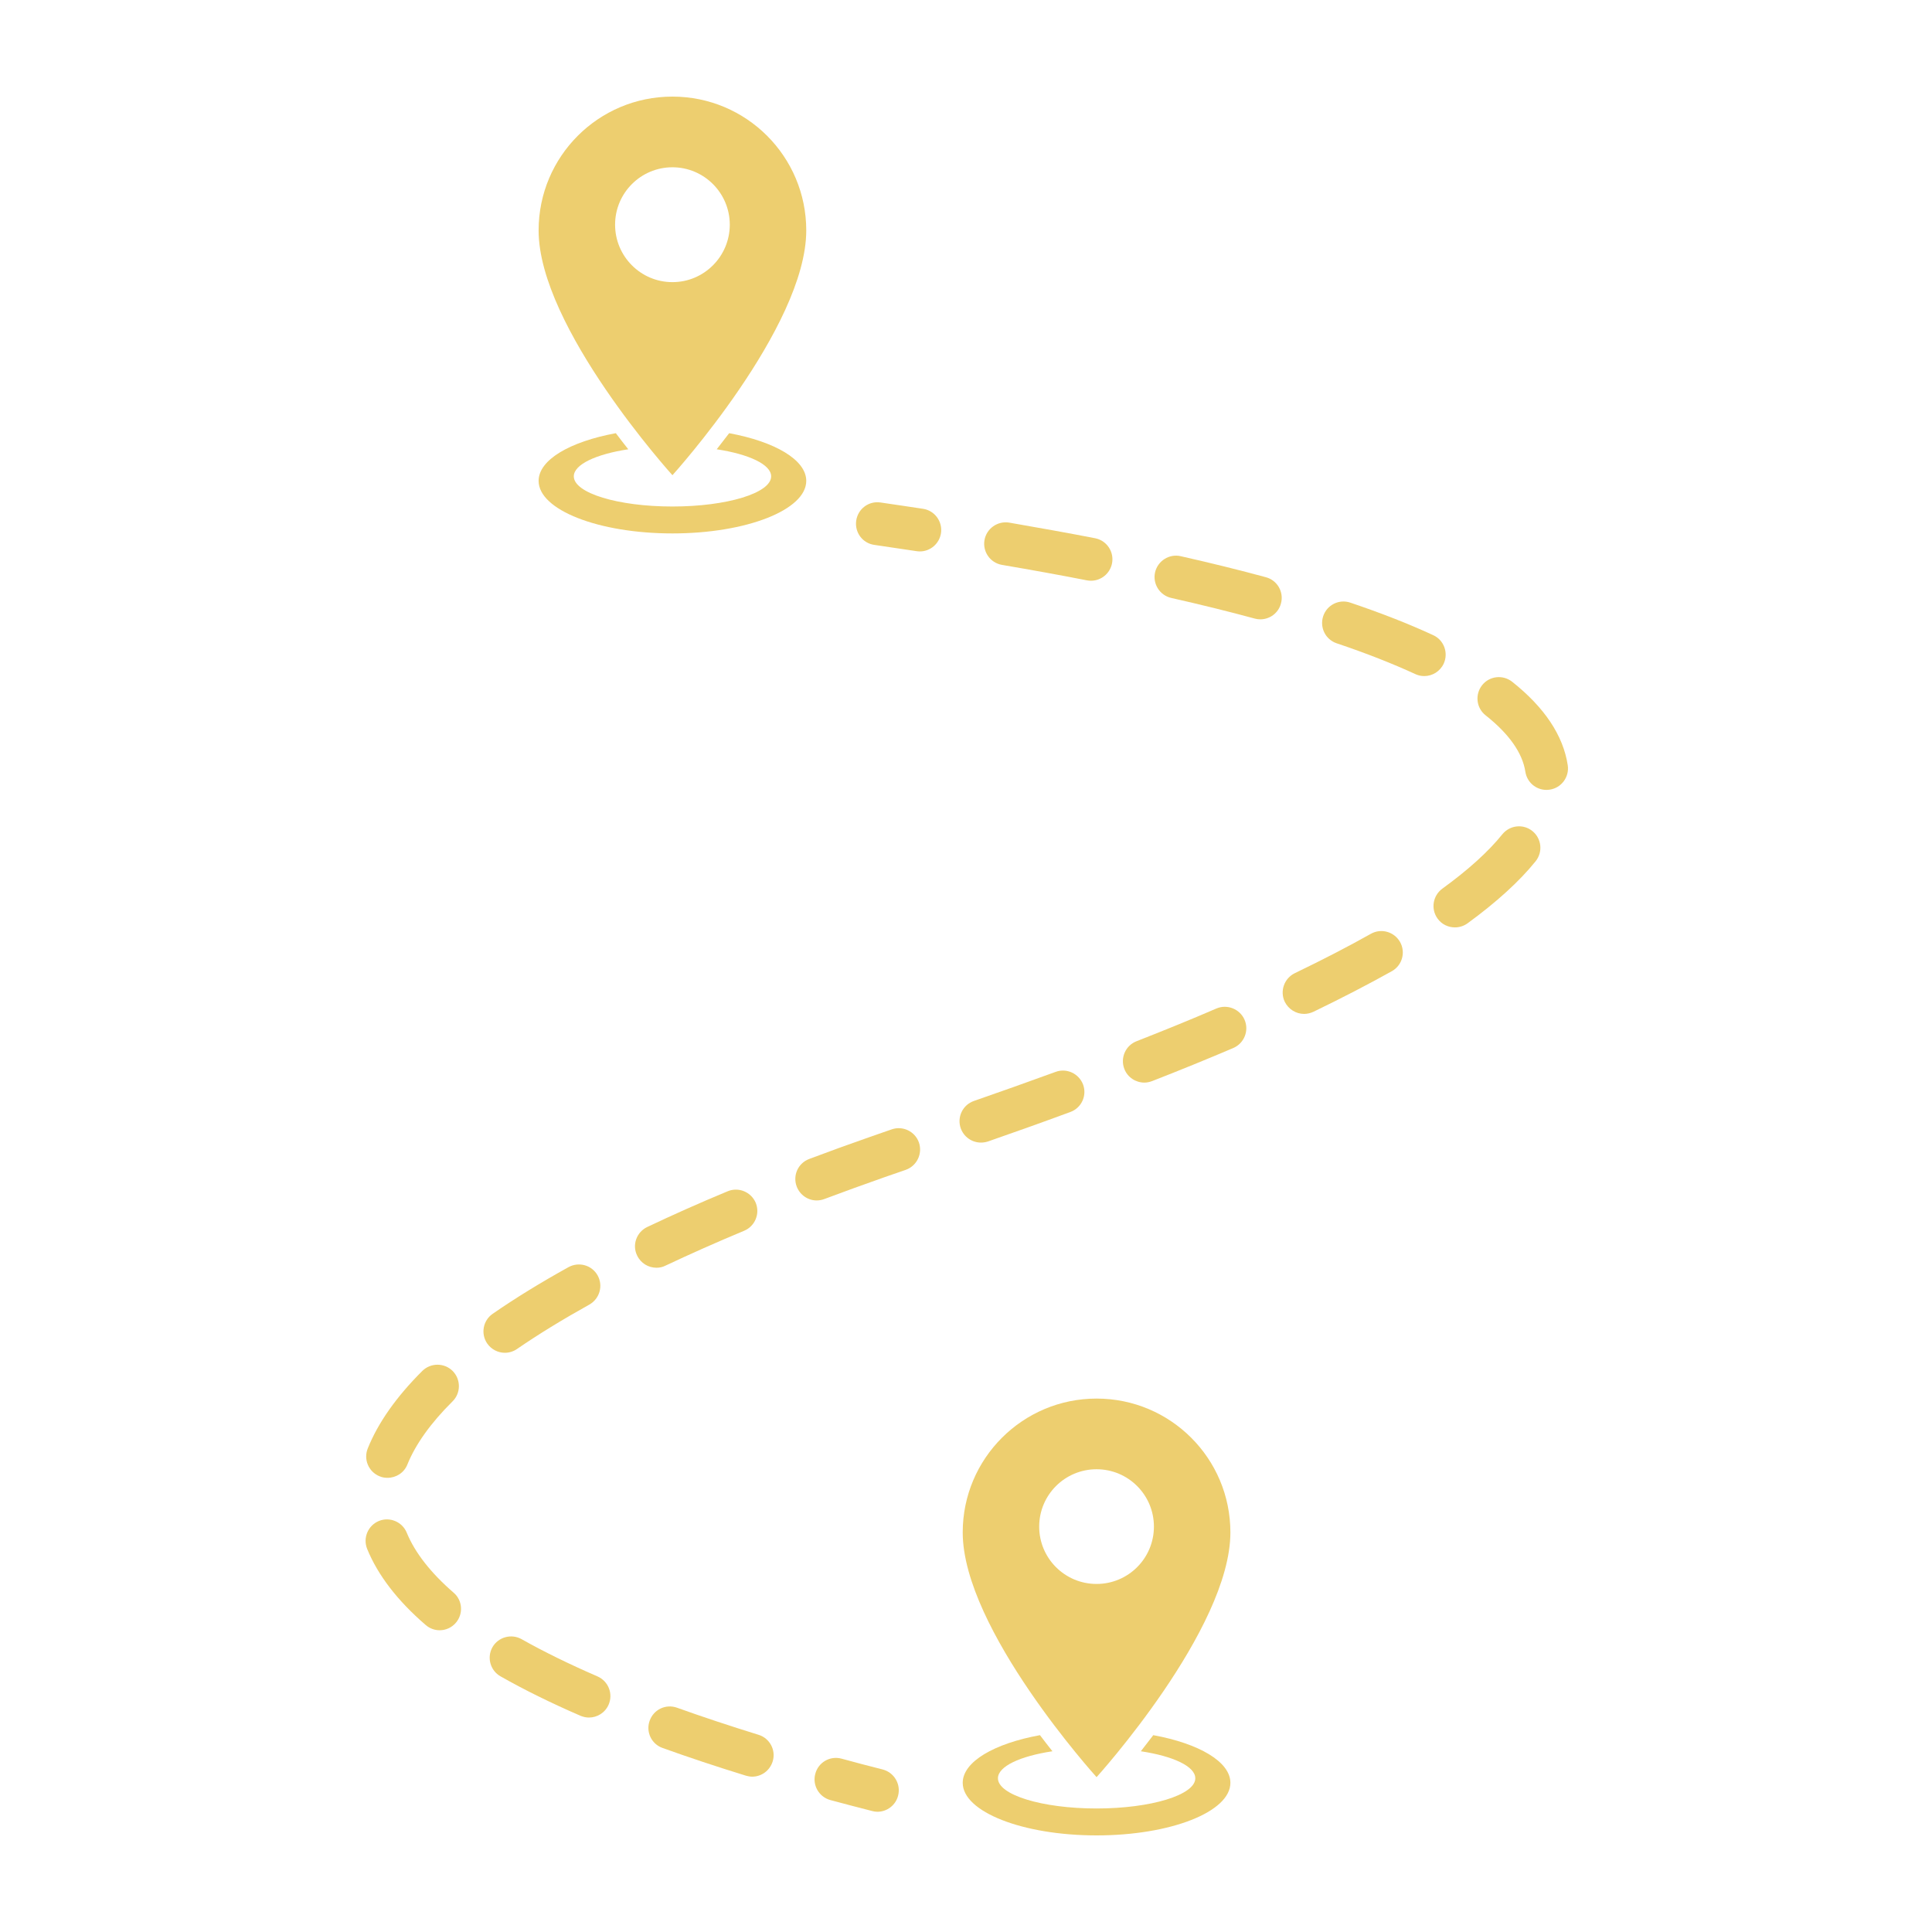
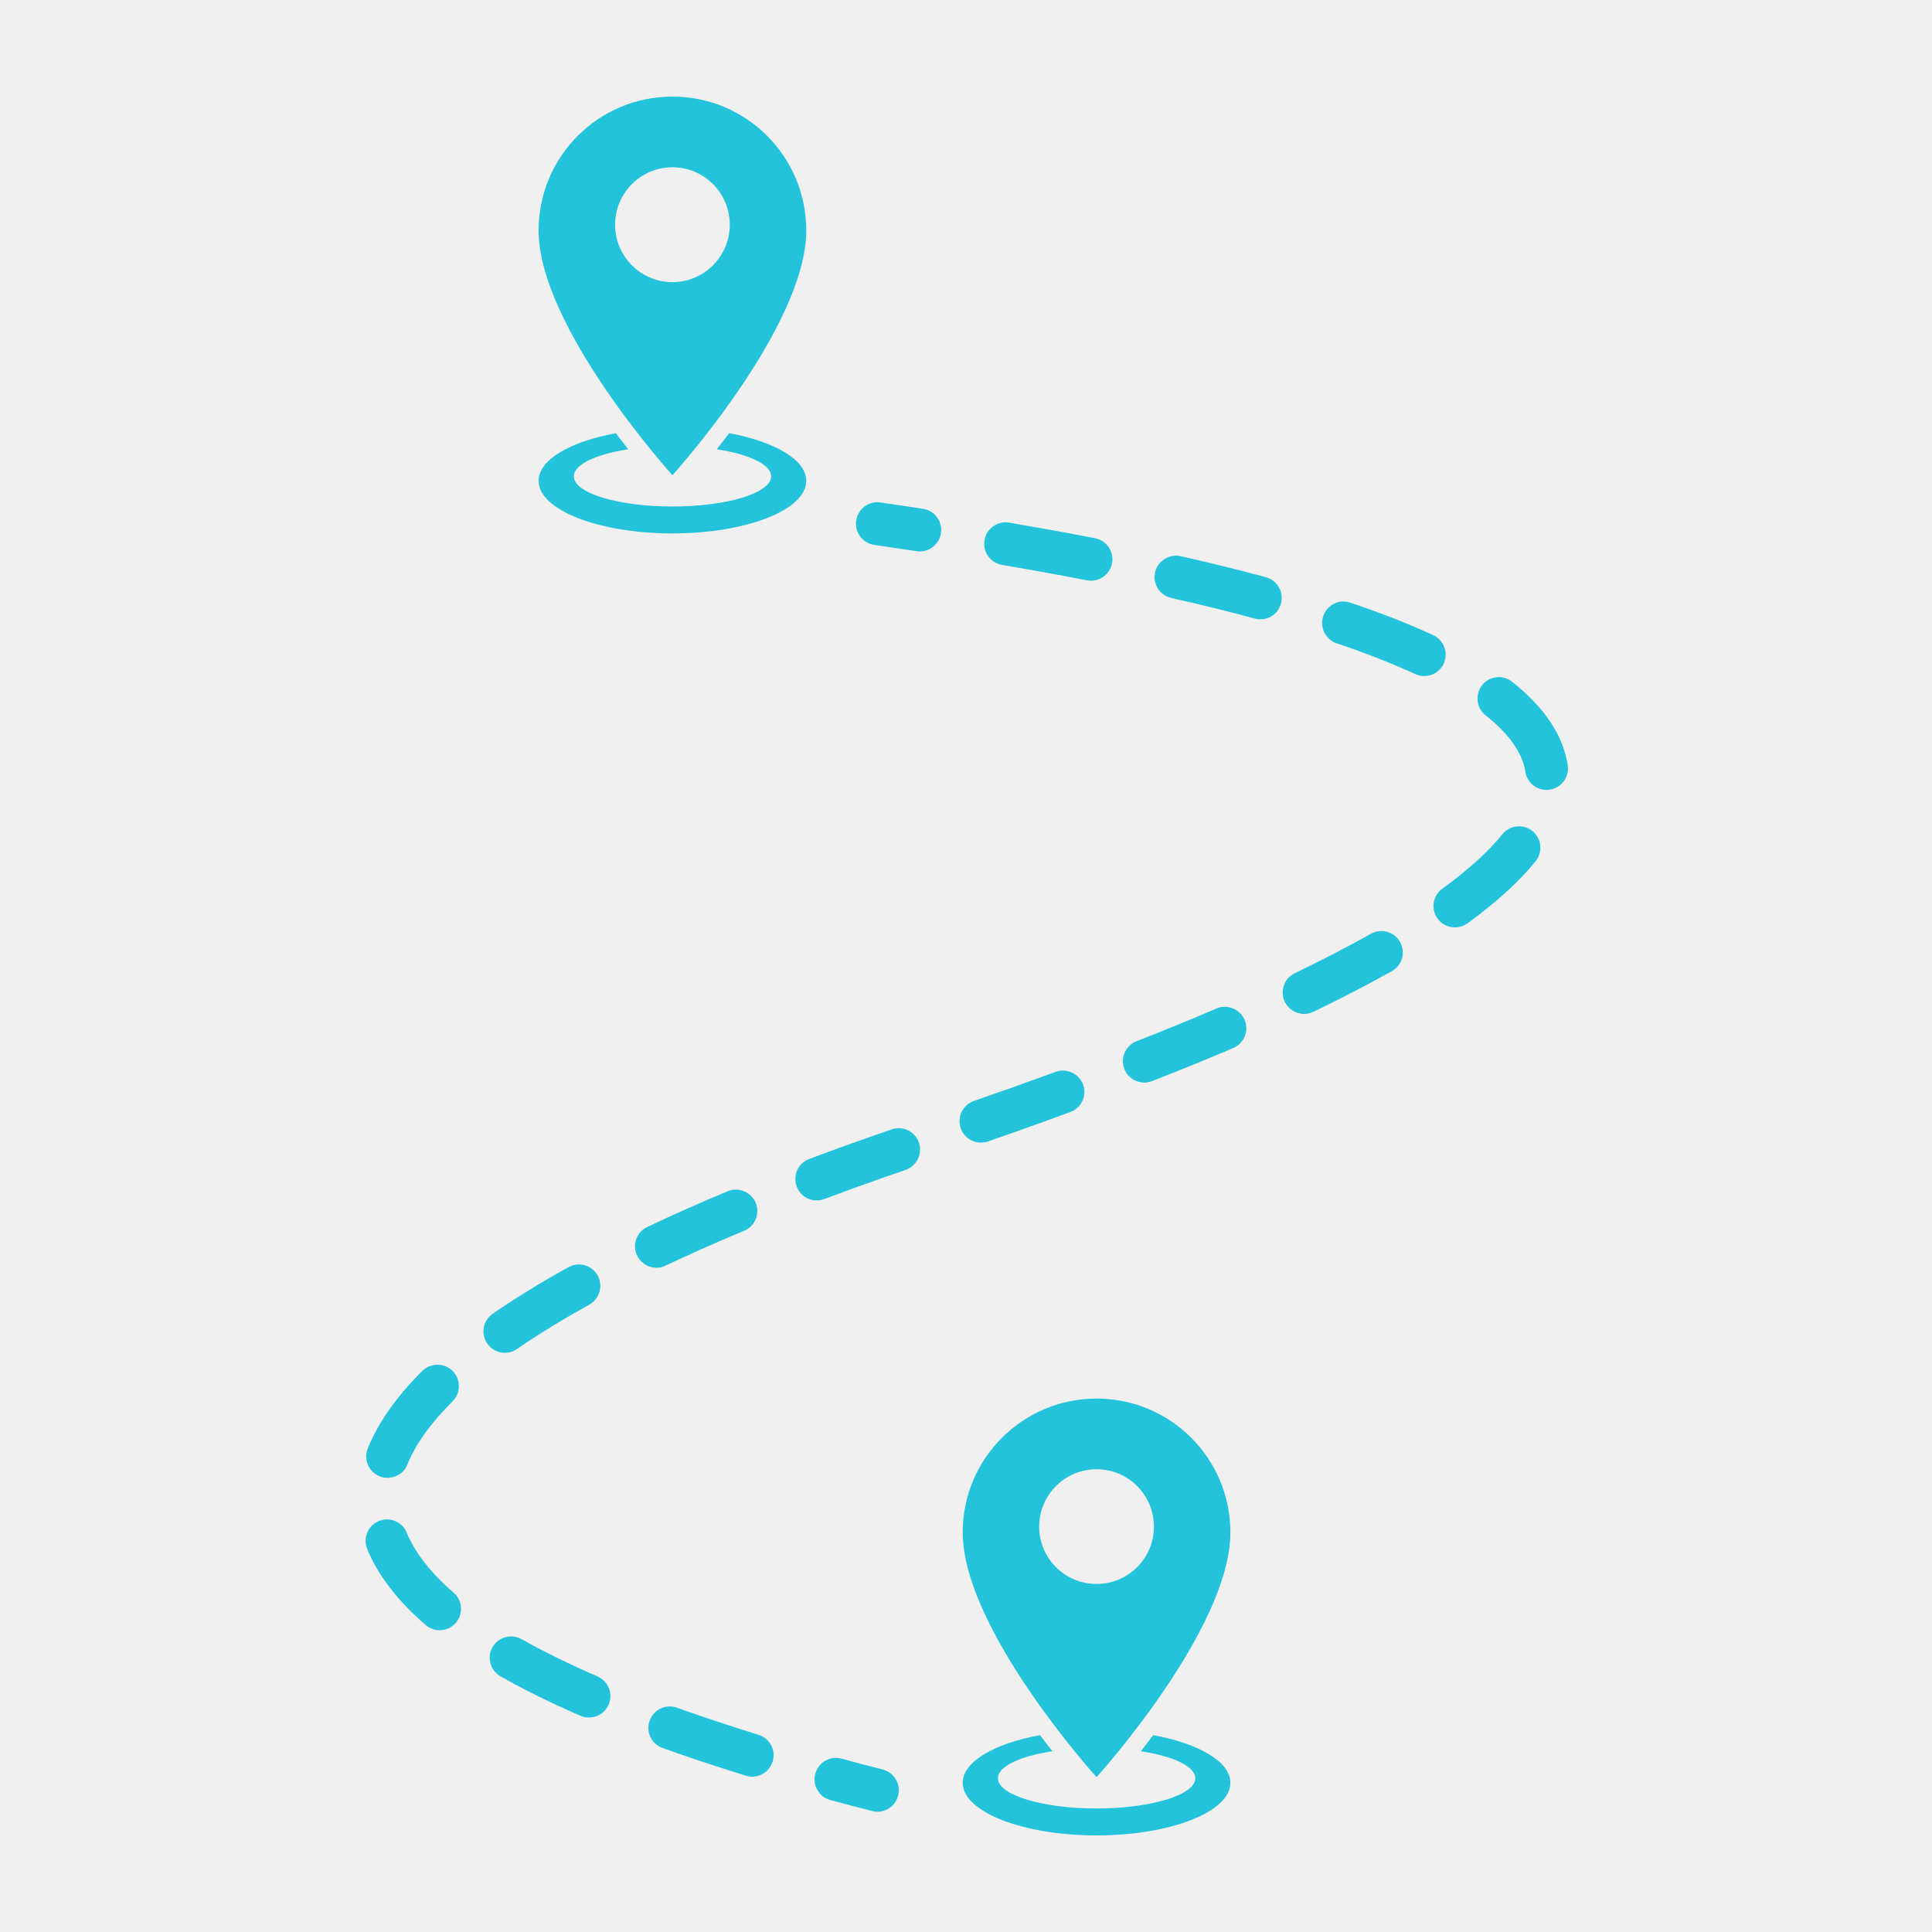
<svg xmlns="http://www.w3.org/2000/svg" width="80" zoomAndPan="magnify" viewBox="0 0 60 60" height="80" preserveAspectRatio="xMidYMid meet" version="1.0">
  <defs>
-     <clipPath id="fa7eef21fa">
+     <clipPath id="7797be914e">
      <path d="M 11.234 47 L 15 47 L 15 51 L 11.234 51 Z M 11.234 47 " clip-rule="nonzero" />
    </clipPath>
-     <clipPath id="3773e86c57">
+     <clipPath id="c5869ca191">
      <path d="M 11.234 42 L 15 42 L 15 46 L 11.234 46 Z M 11.234 42 " clip-rule="nonzero" />
    </clipPath>
-     <clipPath id="546485f6eb">
+     <clipPath id="a3be17bd35">
      <path d="M 45 21 L 48.734 21 L 48.734 25 L 45 25 Z M 45 21 " clip-rule="nonzero" />
    </clipPath>
  </defs>
-   <rect x="-6" width="72" fill="#ffffff" y="-6" height="72" fill-opacity="1" />
-   <rect x="-6" width="72" fill="#ffffff" y="-6" height="72" fill-opacity="1" />
-   <path fill="#edce6f" d="M 20.883 16.566 C 23.18 16.566 25.039 15.836 25.039 14.934 C 25.039 14.277 24.059 13.715 22.645 13.453 C 22.508 13.629 22.379 13.797 22.258 13.953 C 23.258 14.105 23.949 14.426 23.949 14.793 C 23.949 15.312 22.574 15.73 20.883 15.73 C 19.191 15.73 17.82 15.312 17.82 14.793 C 17.82 14.426 18.508 14.105 19.512 13.953 C 19.387 13.797 19.258 13.629 19.125 13.453 C 17.707 13.715 16.727 14.277 16.727 14.934 C 16.727 15.836 18.586 16.566 20.883 16.566 " fill-opacity="1" fill-rule="nonzero" />
-   <path fill="#edce6f" d="M 19.102 6.977 C 19.102 5.996 19.898 5.195 20.883 5.195 C 21.867 5.195 22.664 5.996 22.664 6.977 C 22.664 7.961 21.867 8.762 20.883 8.762 C 19.898 8.762 19.102 7.961 19.102 6.977 Z M 25.039 7.156 C 25.039 4.859 23.18 3 20.883 3 C 18.586 3 16.727 4.859 16.727 7.156 C 16.727 10.168 20.883 14.758 20.883 14.758 C 20.883 14.758 25.039 10.168 25.039 7.156 " fill-opacity="1" fill-rule="nonzero" />
-   <path fill="#edce6f" d="M 35.816 53.887 C 35.68 54.062 35.551 54.23 35.43 54.387 C 36.434 54.539 37.121 54.855 37.121 55.227 C 37.121 55.742 35.746 56.164 34.055 56.164 C 32.363 56.164 30.992 55.742 30.992 55.227 C 30.992 54.855 31.68 54.539 32.684 54.387 C 32.559 54.23 32.43 54.062 32.297 53.887 C 30.879 54.145 29.898 54.711 29.898 55.367 C 29.898 56.27 31.762 57 34.055 57 C 36.352 57 38.211 56.27 38.211 55.367 C 38.211 54.711 37.23 54.145 35.816 53.887 " fill-opacity="1" fill-rule="nonzero" />
-   <path fill="#edce6f" d="M 34.055 49.191 C 33.07 49.191 32.273 48.395 32.273 47.41 C 32.273 46.426 33.07 45.629 34.055 45.629 C 35.039 45.629 35.836 46.426 35.836 47.41 C 35.836 48.395 35.039 49.191 34.055 49.191 Z M 34.055 43.434 C 31.762 43.434 29.898 45.293 29.898 47.59 C 29.898 50.602 34.055 55.191 34.055 55.191 C 34.055 55.191 38.211 50.602 38.211 47.59 C 38.211 45.293 36.352 43.434 34.055 43.434 " fill-opacity="1" fill-rule="nonzero" />
-   <path fill="#edce6f" d="M 28.664 15.801 C 28.23 15.734 27.793 15.672 27.344 15.605 C 26.977 15.551 26.641 15.805 26.59 16.172 C 26.539 16.535 26.789 16.871 27.152 16.922 C 27.598 16.988 28.035 17.051 28.465 17.117 C 28.5 17.121 28.531 17.125 28.566 17.125 C 28.891 17.125 29.172 16.887 29.223 16.559 C 29.277 16.195 29.027 15.855 28.664 15.801 " fill-opacity="1" fill-rule="nonzero" />
-   <g clip-path="url(#fa7eef21fa)">
-     <path fill="#edce6f" d="M 12.633 47.602 C 12.496 47.262 12.105 47.098 11.77 47.234 C 11.426 47.375 11.266 47.762 11.402 48.102 C 11.734 48.918 12.344 49.711 13.219 50.465 C 13.344 50.574 13.5 50.629 13.652 50.629 C 13.84 50.629 14.023 50.551 14.156 50.398 C 14.395 50.121 14.367 49.699 14.086 49.461 C 13.375 48.844 12.887 48.219 12.633 47.602 " fill-opacity="1" fill-rule="nonzero" />
+   <path fill="#23c3dc" d="M 20.883 16.566 C 23.18 16.566 25.039 15.836 25.039 14.934 C 25.039 14.277 24.059 13.715 22.645 13.453 C 22.508 13.629 22.379 13.797 22.258 13.953 C 23.258 14.105 23.949 14.426 23.949 14.793 C 23.949 15.312 22.574 15.73 20.883 15.73 C 19.191 15.73 17.82 15.312 17.82 14.793 C 17.82 14.426 18.508 14.105 19.512 13.953 C 19.387 13.797 19.258 13.629 19.125 13.453 C 17.707 13.715 16.727 14.277 16.727 14.934 C 16.727 15.836 18.586 16.566 20.883 16.566 " fill-opacity="1" fill-rule="nonzero" />
+   <path fill="#23c3dc" d="M 19.102 6.977 C 19.102 5.996 19.898 5.195 20.883 5.195 C 21.867 5.195 22.664 5.996 22.664 6.977 C 22.664 7.961 21.867 8.762 20.883 8.762 C 19.898 8.762 19.102 7.961 19.102 6.977 Z M 25.039 7.156 C 25.039 4.859 23.18 3 20.883 3 C 18.586 3 16.727 4.859 16.727 7.156 C 16.727 10.168 20.883 14.758 20.883 14.758 C 20.883 14.758 25.039 10.168 25.039 7.156 " fill-opacity="1" fill-rule="nonzero" />
+   <path fill="#23c3dc" d="M 35.816 53.887 C 35.68 54.062 35.551 54.23 35.43 54.387 C 36.434 54.539 37.121 54.855 37.121 55.227 C 37.121 55.742 35.746 56.164 34.055 56.164 C 32.363 56.164 30.992 55.742 30.992 55.227 C 30.992 54.855 31.68 54.539 32.684 54.387 C 32.559 54.23 32.43 54.062 32.297 53.887 C 30.879 54.145 29.898 54.711 29.898 55.367 C 29.898 56.27 31.762 57 34.055 57 C 36.352 57 38.211 56.27 38.211 55.367 C 38.211 54.711 37.23 54.145 35.816 53.887 " fill-opacity="1" fill-rule="nonzero" />
+   <path fill="#23c3dc" d="M 34.055 49.191 C 33.07 49.191 32.273 48.395 32.273 47.41 C 32.273 46.426 33.07 45.629 34.055 45.629 C 35.039 45.629 35.836 46.426 35.836 47.41 C 35.836 48.395 35.039 49.191 34.055 49.191 Z M 34.055 43.434 C 31.762 43.434 29.898 45.293 29.898 47.59 C 29.898 50.602 34.055 55.191 34.055 55.191 C 34.055 55.191 38.211 50.602 38.211 47.59 C 38.211 45.293 36.352 43.434 34.055 43.434 " fill-opacity="1" fill-rule="nonzero" />
+   <path fill="#23c3dc" d="M 28.664 15.801 C 28.23 15.734 27.793 15.672 27.344 15.605 C 26.977 15.551 26.641 15.805 26.59 16.172 C 26.539 16.535 26.789 16.871 27.152 16.922 C 27.598 16.988 28.035 17.051 28.465 17.117 C 28.5 17.121 28.531 17.125 28.566 17.125 C 28.891 17.125 29.172 16.887 29.223 16.559 C 29.277 16.195 29.027 15.855 28.664 15.801 " fill-opacity="1" fill-rule="nonzero" />
+   <g clip-path="url(#7797be914e)">
+     <path fill="#23c3dc" d="M 12.633 47.602 C 12.496 47.262 12.105 47.098 11.77 47.234 C 11.426 47.375 11.266 47.762 11.402 48.102 C 11.734 48.918 12.344 49.711 13.219 50.465 C 13.344 50.574 13.5 50.629 13.652 50.629 C 13.84 50.629 14.023 50.551 14.156 50.398 C 14.395 50.121 14.367 49.699 14.086 49.461 C 13.375 48.844 12.887 48.219 12.633 47.602 " fill-opacity="1" fill-rule="nonzero" />
  </g>
-   <path fill="#edce6f" d="M 20.668 39.305 C 21.434 38.945 22.254 38.578 23.109 38.223 C 23.449 38.082 23.609 37.691 23.469 37.352 C 23.324 37.016 22.938 36.855 22.598 36.996 C 21.723 37.359 20.883 37.734 20.102 38.105 C 19.77 38.262 19.625 38.66 19.785 38.988 C 19.898 39.23 20.137 39.371 20.387 39.371 C 20.48 39.371 20.578 39.352 20.668 39.305 " fill-opacity="1" fill-rule="nonzero" />
-   <path fill="#edce6f" d="M 15.68 42.012 C 15.809 42.012 15.941 41.973 16.055 41.895 C 16.715 41.441 17.473 40.977 18.301 40.516 C 18.621 40.336 18.738 39.934 18.562 39.613 C 18.383 39.289 17.98 39.176 17.656 39.352 C 16.789 39.832 15.996 40.32 15.301 40.801 C 15 41.008 14.922 41.422 15.133 41.727 C 15.262 41.91 15.469 42.012 15.68 42.012 " fill-opacity="1" fill-rule="nonzero" />
-   <path fill="#edce6f" d="M 18.555 52.062 C 17.684 51.684 16.891 51.297 16.199 50.906 C 15.879 50.727 15.473 50.84 15.293 51.156 C 15.113 51.477 15.227 51.883 15.547 52.062 C 16.277 52.477 17.109 52.887 18.027 53.285 C 18.113 53.32 18.203 53.34 18.289 53.34 C 18.547 53.34 18.793 53.191 18.902 52.938 C 19.047 52.602 18.895 52.211 18.555 52.062 " fill-opacity="1" fill-rule="nonzero" />
-   <path fill="#edce6f" d="M 31.117 17.543 C 32.031 17.699 32.918 17.859 33.754 18.023 C 33.797 18.031 33.84 18.035 33.883 18.035 C 34.195 18.035 34.473 17.812 34.535 17.496 C 34.605 17.137 34.371 16.785 34.008 16.715 C 33.164 16.551 32.266 16.391 31.34 16.23 C 30.98 16.172 30.637 16.414 30.574 16.773 C 30.512 17.137 30.754 17.48 31.117 17.543 " fill-opacity="1" fill-rule="nonzero" />
-   <g clip-path="url(#3773e86c57)">
-     <path fill="#edce6f" d="M 11.789 45.848 C 11.871 45.883 11.953 45.895 12.035 45.895 C 12.301 45.895 12.551 45.738 12.652 45.48 C 12.906 44.852 13.379 44.191 14.055 43.52 C 14.316 43.262 14.316 42.84 14.059 42.578 C 13.801 42.32 13.379 42.316 13.117 42.574 C 12.312 43.375 11.742 44.184 11.422 44.98 C 11.281 45.324 11.449 45.711 11.789 45.848 " fill-opacity="1" fill-rule="nonzero" />
+   <path fill="#23c3dc" d="M 20.668 39.305 C 21.434 38.945 22.254 38.578 23.109 38.223 C 23.449 38.082 23.609 37.691 23.469 37.352 C 23.324 37.016 22.938 36.855 22.598 36.996 C 21.723 37.359 20.883 37.734 20.102 38.105 C 19.77 38.262 19.625 38.66 19.785 38.988 C 19.898 39.23 20.137 39.371 20.387 39.371 C 20.48 39.371 20.578 39.352 20.668 39.305 " fill-opacity="1" fill-rule="nonzero" />
+   <path fill="#23c3dc" d="M 15.68 42.012 C 15.809 42.012 15.941 41.973 16.055 41.895 C 16.715 41.441 17.473 40.977 18.301 40.516 C 18.621 40.336 18.738 39.934 18.562 39.613 C 18.383 39.289 17.98 39.176 17.656 39.352 C 16.789 39.832 15.996 40.32 15.301 40.801 C 15 41.008 14.922 41.422 15.133 41.727 C 15.262 41.91 15.469 42.012 15.68 42.012 " fill-opacity="1" fill-rule="nonzero" />
+   <path fill="#23c3dc" d="M 18.555 52.062 C 17.684 51.684 16.891 51.297 16.199 50.906 C 15.879 50.727 15.473 50.84 15.293 51.156 C 15.113 51.477 15.227 51.883 15.547 52.062 C 16.277 52.477 17.109 52.887 18.027 53.285 C 18.113 53.32 18.203 53.34 18.289 53.34 C 18.547 53.34 18.793 53.191 18.902 52.938 C 19.047 52.602 18.895 52.211 18.555 52.062 " fill-opacity="1" fill-rule="nonzero" />
+   <path fill="#23c3dc" d="M 31.117 17.543 C 32.031 17.699 32.918 17.859 33.754 18.023 C 33.797 18.031 33.84 18.035 33.883 18.035 C 34.195 18.035 34.473 17.812 34.535 17.496 C 34.605 17.137 34.371 16.785 34.008 16.715 C 33.164 16.551 32.266 16.391 31.34 16.23 C 30.98 16.172 30.637 16.414 30.574 16.773 C 30.512 17.137 30.754 17.48 31.117 17.543 " fill-opacity="1" fill-rule="nonzero" />
+   <g clip-path="url(#c5869ca191)">
+     <path fill="#23c3dc" d="M 11.789 45.848 C 11.871 45.883 11.953 45.895 12.035 45.895 C 12.301 45.895 12.551 45.738 12.652 45.48 C 12.906 44.852 13.379 44.191 14.055 43.52 C 14.316 43.262 14.316 42.84 14.059 42.578 C 13.801 42.32 13.379 42.316 13.117 42.574 C 12.312 43.375 11.742 44.184 11.422 44.98 C 11.281 45.324 11.449 45.711 11.789 45.848 " fill-opacity="1" fill-rule="nonzero" />
  </g>
-   <g clip-path="url(#546485f6eb)">
-     <path fill="#edce6f" d="M 48.688 23.766 C 48.547 22.84 47.965 21.969 46.961 21.172 C 46.672 20.945 46.254 20.992 46.027 21.281 C 45.801 21.57 45.848 21.988 46.137 22.215 C 46.867 22.793 47.281 23.383 47.371 23.965 C 47.422 24.297 47.703 24.531 48.027 24.531 C 48.062 24.531 48.094 24.527 48.129 24.523 C 48.492 24.469 48.742 24.129 48.688 23.766 " fill-opacity="1" fill-rule="nonzero" />
+   <g clip-path="url(#a3be17bd35)">
+     <path fill="#23c3dc" d="M 48.688 23.766 C 48.547 22.84 47.965 21.969 46.961 21.172 C 46.672 20.945 46.254 20.992 46.027 21.281 C 45.801 21.57 45.848 21.988 46.137 22.215 C 46.867 22.793 47.281 23.383 47.371 23.965 C 47.422 24.297 47.703 24.531 48.027 24.531 C 48.062 24.531 48.094 24.527 48.129 24.523 C 48.492 24.469 48.742 24.129 48.688 23.766 " fill-opacity="1" fill-rule="nonzero" />
  </g>
-   <path fill="#edce6f" d="M 47.59 25.809 C 47.305 25.578 46.887 25.625 46.656 25.91 C 46.223 26.449 45.594 27.016 44.793 27.598 C 44.496 27.816 44.43 28.23 44.645 28.527 C 44.773 28.707 44.977 28.801 45.184 28.801 C 45.316 28.801 45.453 28.762 45.574 28.676 C 46.469 28.023 47.184 27.375 47.691 26.746 C 47.922 26.457 47.875 26.039 47.59 25.809 " fill-opacity="1" fill-rule="nonzero" />
-   <path fill="#edce6f" d="M 39.312 17.926 C 38.492 17.703 37.602 17.484 36.668 17.273 C 36.312 17.191 35.953 17.418 35.871 17.777 C 35.793 18.133 36.016 18.488 36.375 18.57 C 37.293 18.777 38.164 18.992 38.969 19.211 C 39.023 19.227 39.082 19.234 39.141 19.234 C 39.434 19.234 39.703 19.039 39.781 18.742 C 39.879 18.387 39.668 18.02 39.312 17.926 " fill-opacity="1" fill-rule="nonzero" />
-   <path fill="#edce6f" d="M 23.555 53.875 C 22.66 53.598 21.809 53.316 21.027 53.035 C 20.676 52.91 20.301 53.09 20.176 53.438 C 20.051 53.781 20.23 54.164 20.578 54.285 C 21.379 54.574 22.25 54.863 23.164 55.145 C 23.23 55.164 23.297 55.176 23.359 55.176 C 23.645 55.176 23.906 54.992 23.996 54.703 C 24.105 54.355 23.906 53.98 23.555 53.875 " fill-opacity="1" fill-rule="nonzero" />
-   <path fill="#edce6f" d="M 44.836 20.609 C 44.988 20.277 44.844 19.879 44.512 19.727 C 43.762 19.379 42.895 19.039 41.934 18.715 C 41.586 18.598 41.211 18.785 41.094 19.133 C 40.977 19.48 41.16 19.859 41.508 19.977 C 42.426 20.285 43.246 20.609 43.953 20.934 C 44.043 20.977 44.137 20.996 44.23 20.996 C 44.484 20.996 44.723 20.852 44.836 20.609 " fill-opacity="1" fill-rule="nonzero" />
-   <path fill="#edce6f" d="M 42.574 29 C 41.867 29.398 41.07 29.809 40.211 30.223 C 39.883 30.383 39.742 30.777 39.898 31.109 C 40.016 31.348 40.254 31.488 40.5 31.488 C 40.598 31.488 40.695 31.465 40.789 31.422 C 41.672 30.996 42.492 30.57 43.227 30.16 C 43.547 29.98 43.66 29.574 43.48 29.254 C 43.297 28.934 42.895 28.82 42.574 29 " fill-opacity="1" fill-rule="nonzero" />
-   <path fill="#edce6f" d="M 37.777 31.32 C 37 31.656 36.164 31.996 35.297 32.336 C 34.953 32.469 34.785 32.855 34.918 33.199 C 35.02 33.461 35.273 33.621 35.539 33.621 C 35.617 33.621 35.699 33.605 35.781 33.574 C 36.664 33.23 37.512 32.883 38.301 32.547 C 38.637 32.402 38.797 32.012 38.652 31.672 C 38.508 31.336 38.113 31.176 37.777 31.32 " fill-opacity="1" fill-rule="nonzero" />
-   <path fill="#edce6f" d="M 30.465 35.484 C 30.535 35.484 30.609 35.473 30.684 35.449 C 31.48 35.172 32.34 34.867 33.238 34.535 C 33.586 34.41 33.762 34.027 33.637 33.684 C 33.508 33.34 33.125 33.16 32.781 33.289 C 31.891 33.613 31.035 33.918 30.246 34.191 C 29.898 34.312 29.715 34.691 29.836 35.039 C 29.934 35.312 30.188 35.484 30.465 35.484 " fill-opacity="1" fill-rule="nonzero" />
-   <path fill="#edce6f" d="M 27.691 35.074 L 27.027 35.305 C 26.379 35.531 25.742 35.762 25.133 35.992 C 24.785 36.121 24.613 36.504 24.742 36.848 C 24.844 37.117 25.098 37.281 25.363 37.281 C 25.441 37.281 25.523 37.266 25.598 37.238 C 26.199 37.012 26.828 36.785 27.469 36.559 L 28.125 36.332 C 28.473 36.211 28.656 35.832 28.539 35.484 C 28.418 35.137 28.039 34.953 27.691 35.074 " fill-opacity="1" fill-rule="nonzero" />
-   <path fill="#edce6f" d="M 27.414 54.953 C 26.977 54.844 26.551 54.73 26.137 54.617 C 25.777 54.52 25.414 54.73 25.32 55.086 C 25.223 55.441 25.434 55.805 25.785 55.902 C 26.207 56.016 26.641 56.129 27.082 56.242 C 27.137 56.258 27.195 56.266 27.25 56.266 C 27.543 56.266 27.816 56.066 27.891 55.766 C 27.984 55.41 27.77 55.047 27.414 54.953 " fill-opacity="1" fill-rule="nonzero" />
+   <path fill="#23c3dc" d="M 47.59 25.809 C 47.305 25.578 46.887 25.625 46.656 25.91 C 46.223 26.449 45.594 27.016 44.793 27.598 C 44.496 27.816 44.43 28.23 44.645 28.527 C 44.773 28.707 44.977 28.801 45.184 28.801 C 45.316 28.801 45.453 28.762 45.574 28.676 C 46.469 28.023 47.184 27.375 47.691 26.746 C 47.922 26.457 47.875 26.039 47.59 25.809 " fill-opacity="1" fill-rule="nonzero" />
+   <path fill="#23c3dc" d="M 39.312 17.926 C 38.492 17.703 37.602 17.484 36.668 17.273 C 36.312 17.191 35.953 17.418 35.871 17.777 C 35.793 18.133 36.016 18.488 36.375 18.57 C 37.293 18.777 38.164 18.992 38.969 19.211 C 39.023 19.227 39.082 19.234 39.141 19.234 C 39.434 19.234 39.703 19.039 39.781 18.742 C 39.879 18.387 39.668 18.02 39.312 17.926 " fill-opacity="1" fill-rule="nonzero" />
+   <path fill="#23c3dc" d="M 23.555 53.875 C 22.66 53.598 21.809 53.316 21.027 53.035 C 20.676 52.91 20.301 53.09 20.176 53.438 C 20.051 53.781 20.23 54.164 20.578 54.285 C 21.379 54.574 22.25 54.863 23.164 55.145 C 23.23 55.164 23.297 55.176 23.359 55.176 C 23.645 55.176 23.906 54.992 23.996 54.703 C 24.105 54.355 23.906 53.98 23.555 53.875 " fill-opacity="1" fill-rule="nonzero" />
+   <path fill="#23c3dc" d="M 44.836 20.609 C 44.988 20.277 44.844 19.879 44.512 19.727 C 43.762 19.379 42.895 19.039 41.934 18.715 C 41.586 18.598 41.211 18.785 41.094 19.133 C 40.977 19.48 41.16 19.859 41.508 19.977 C 42.426 20.285 43.246 20.609 43.953 20.934 C 44.043 20.977 44.137 20.996 44.23 20.996 C 44.484 20.996 44.723 20.852 44.836 20.609 " fill-opacity="1" fill-rule="nonzero" />
+   <path fill="#23c3dc" d="M 42.574 29 C 41.867 29.398 41.07 29.809 40.211 30.223 C 39.883 30.383 39.742 30.777 39.898 31.109 C 40.016 31.348 40.254 31.488 40.5 31.488 C 40.598 31.488 40.695 31.465 40.789 31.422 C 41.672 30.996 42.492 30.57 43.227 30.16 C 43.547 29.98 43.66 29.574 43.48 29.254 C 43.297 28.934 42.895 28.82 42.574 29 " fill-opacity="1" fill-rule="nonzero" />
+   <path fill="#23c3dc" d="M 37.777 31.32 C 37 31.656 36.164 31.996 35.297 32.336 C 34.953 32.469 34.785 32.855 34.918 33.199 C 35.02 33.461 35.273 33.621 35.539 33.621 C 35.617 33.621 35.699 33.605 35.781 33.574 C 36.664 33.23 37.512 32.883 38.301 32.547 C 38.637 32.402 38.797 32.012 38.652 31.672 C 38.508 31.336 38.113 31.176 37.777 31.32 " fill-opacity="1" fill-rule="nonzero" />
+   <path fill="#23c3dc" d="M 30.465 35.484 C 30.535 35.484 30.609 35.473 30.684 35.449 C 31.48 35.172 32.34 34.867 33.238 34.535 C 33.586 34.41 33.762 34.027 33.637 33.684 C 33.508 33.34 33.125 33.16 32.781 33.289 C 31.891 33.613 31.035 33.918 30.246 34.191 C 29.898 34.312 29.715 34.691 29.836 35.039 C 29.934 35.312 30.188 35.484 30.465 35.484 " fill-opacity="1" fill-rule="nonzero" />
+   <path fill="#23c3dc" d="M 27.691 35.074 L 27.027 35.305 C 26.379 35.531 25.742 35.762 25.133 35.992 C 24.785 36.121 24.613 36.504 24.742 36.848 C 24.844 37.117 25.098 37.281 25.363 37.281 C 25.441 37.281 25.523 37.266 25.598 37.238 C 26.199 37.012 26.828 36.785 27.469 36.559 L 28.125 36.332 C 28.473 36.211 28.656 35.832 28.539 35.484 C 28.418 35.137 28.039 34.953 27.691 35.074 " fill-opacity="1" fill-rule="nonzero" />
+   <path fill="#23c3dc" d="M 27.414 54.953 C 26.977 54.844 26.551 54.73 26.137 54.617 C 25.777 54.52 25.414 54.73 25.32 55.086 C 25.223 55.441 25.434 55.805 25.785 55.902 C 26.207 56.016 26.641 56.129 27.082 56.242 C 27.137 56.258 27.195 56.266 27.25 56.266 C 27.543 56.266 27.816 56.066 27.891 55.766 C 27.984 55.41 27.77 55.047 27.414 54.953 " fill-opacity="1" fill-rule="nonzero" />
</svg>
